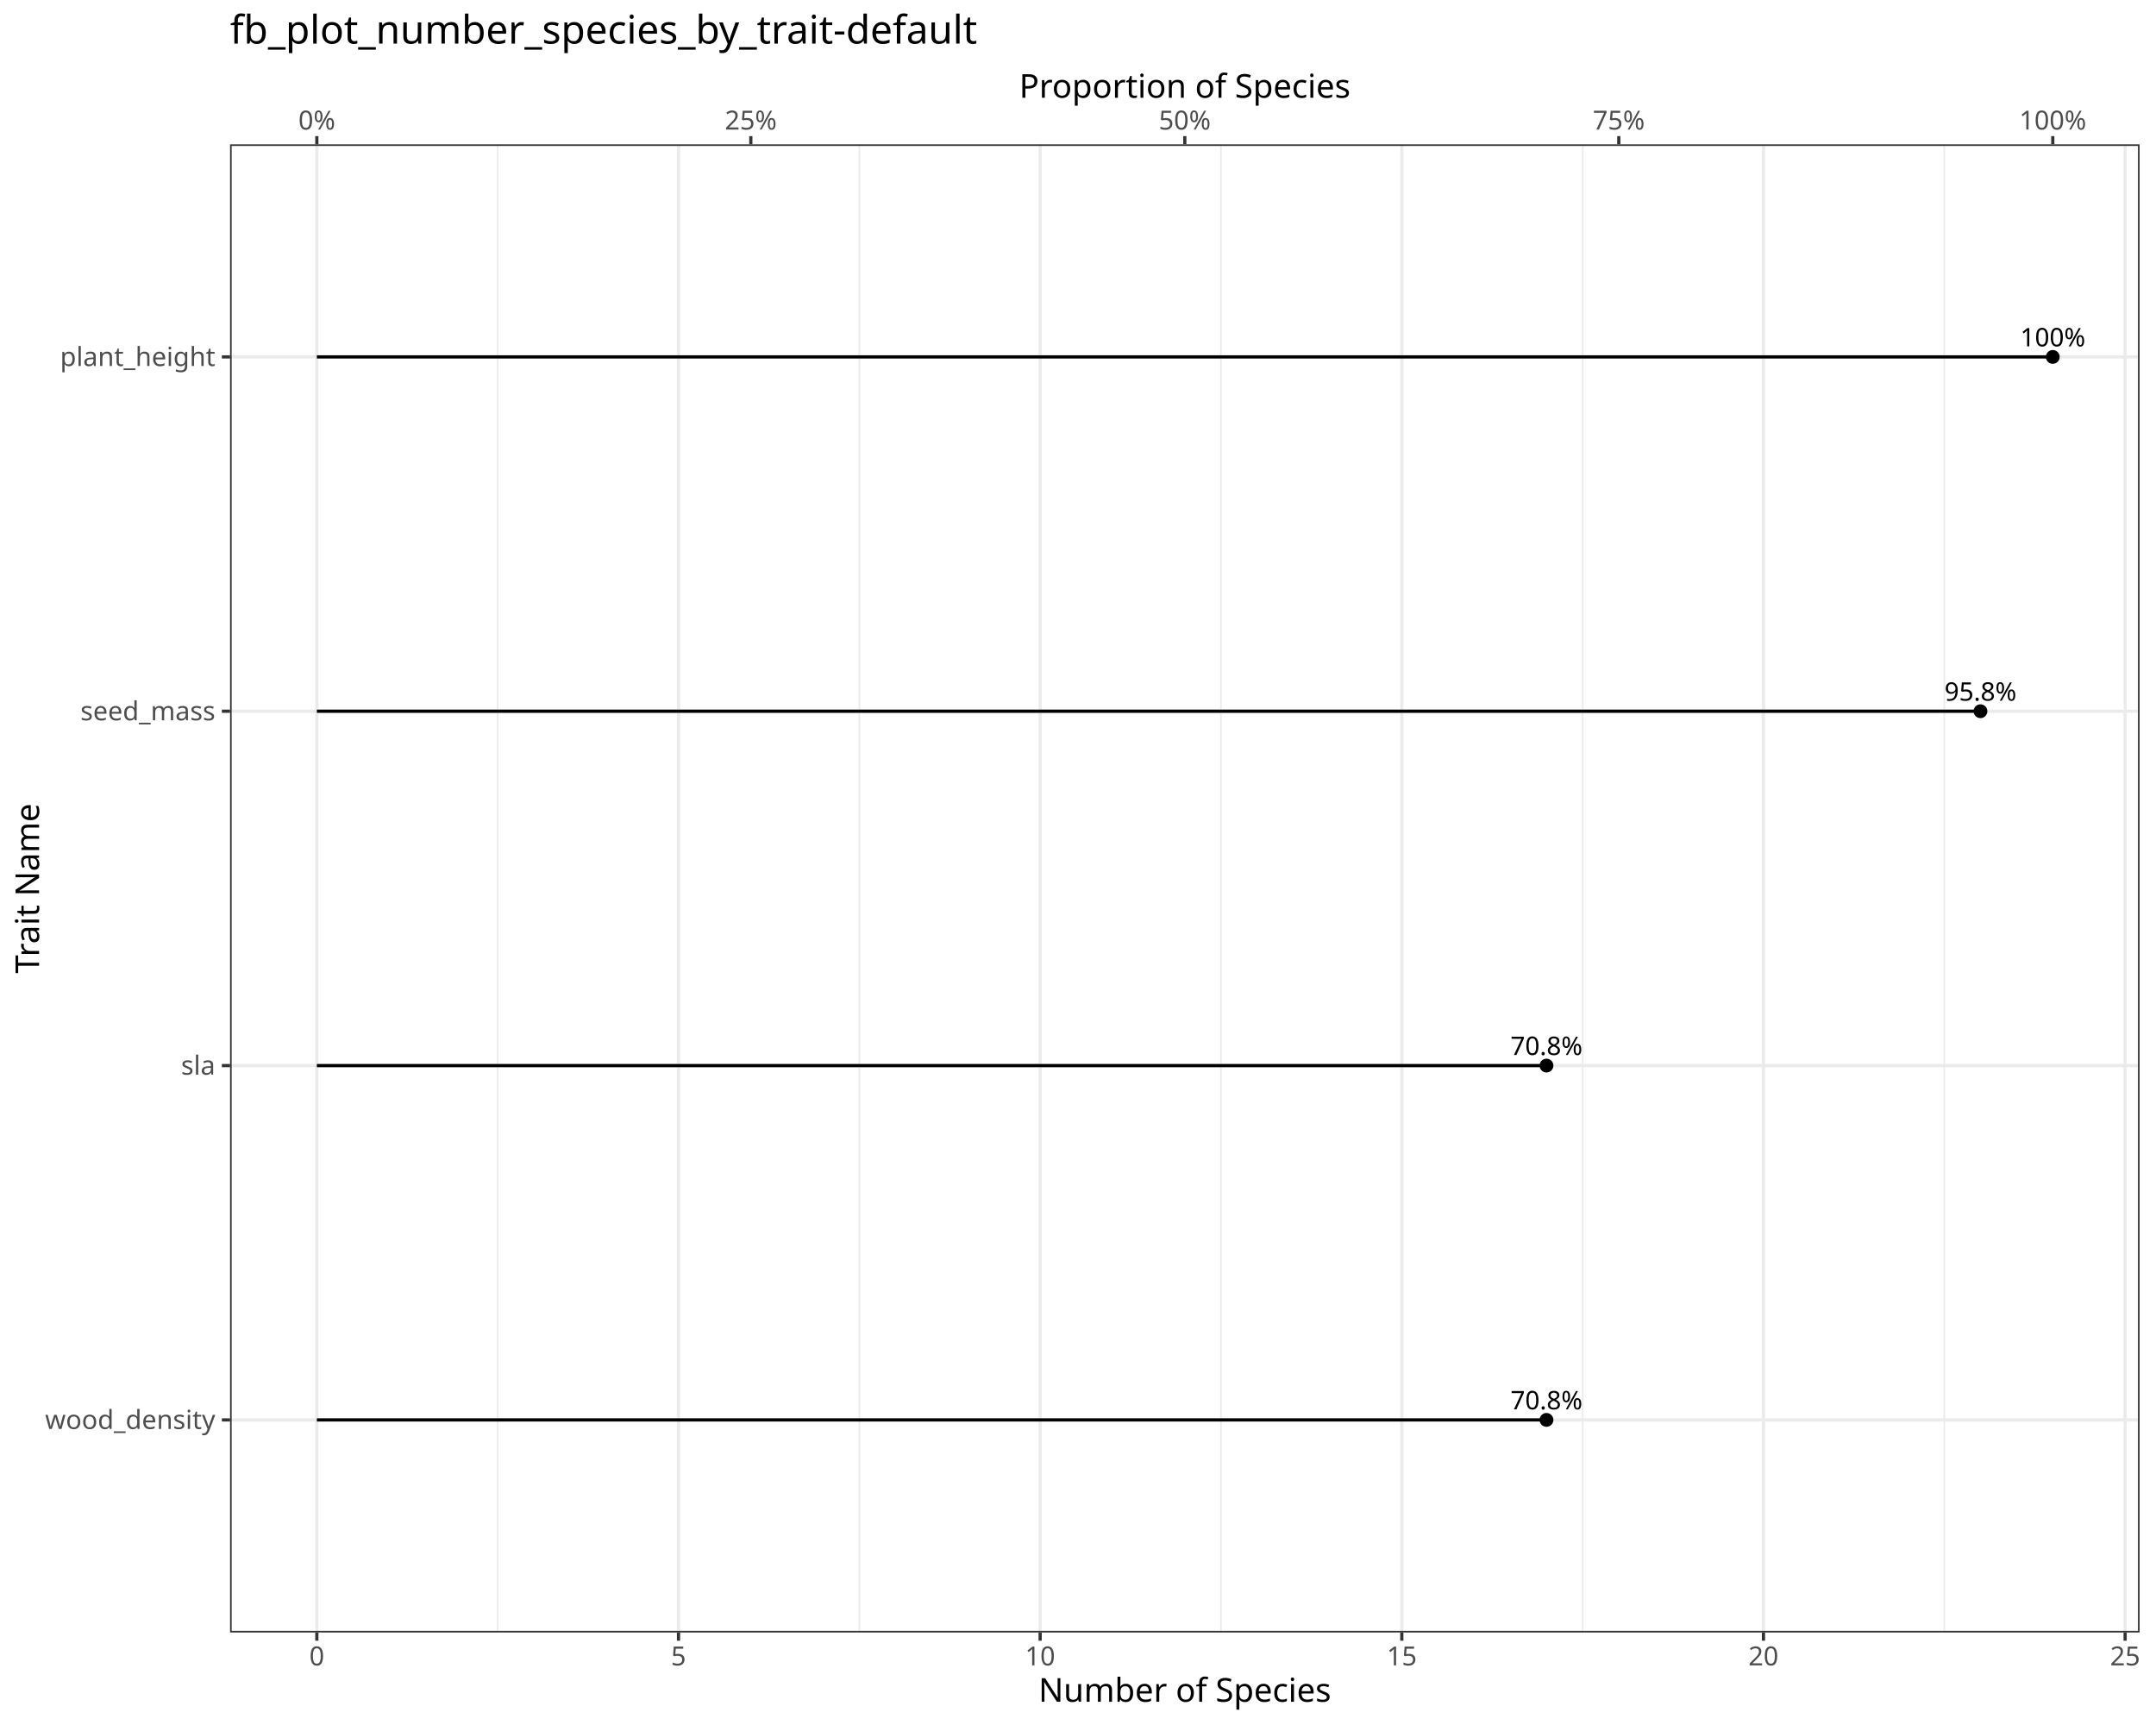
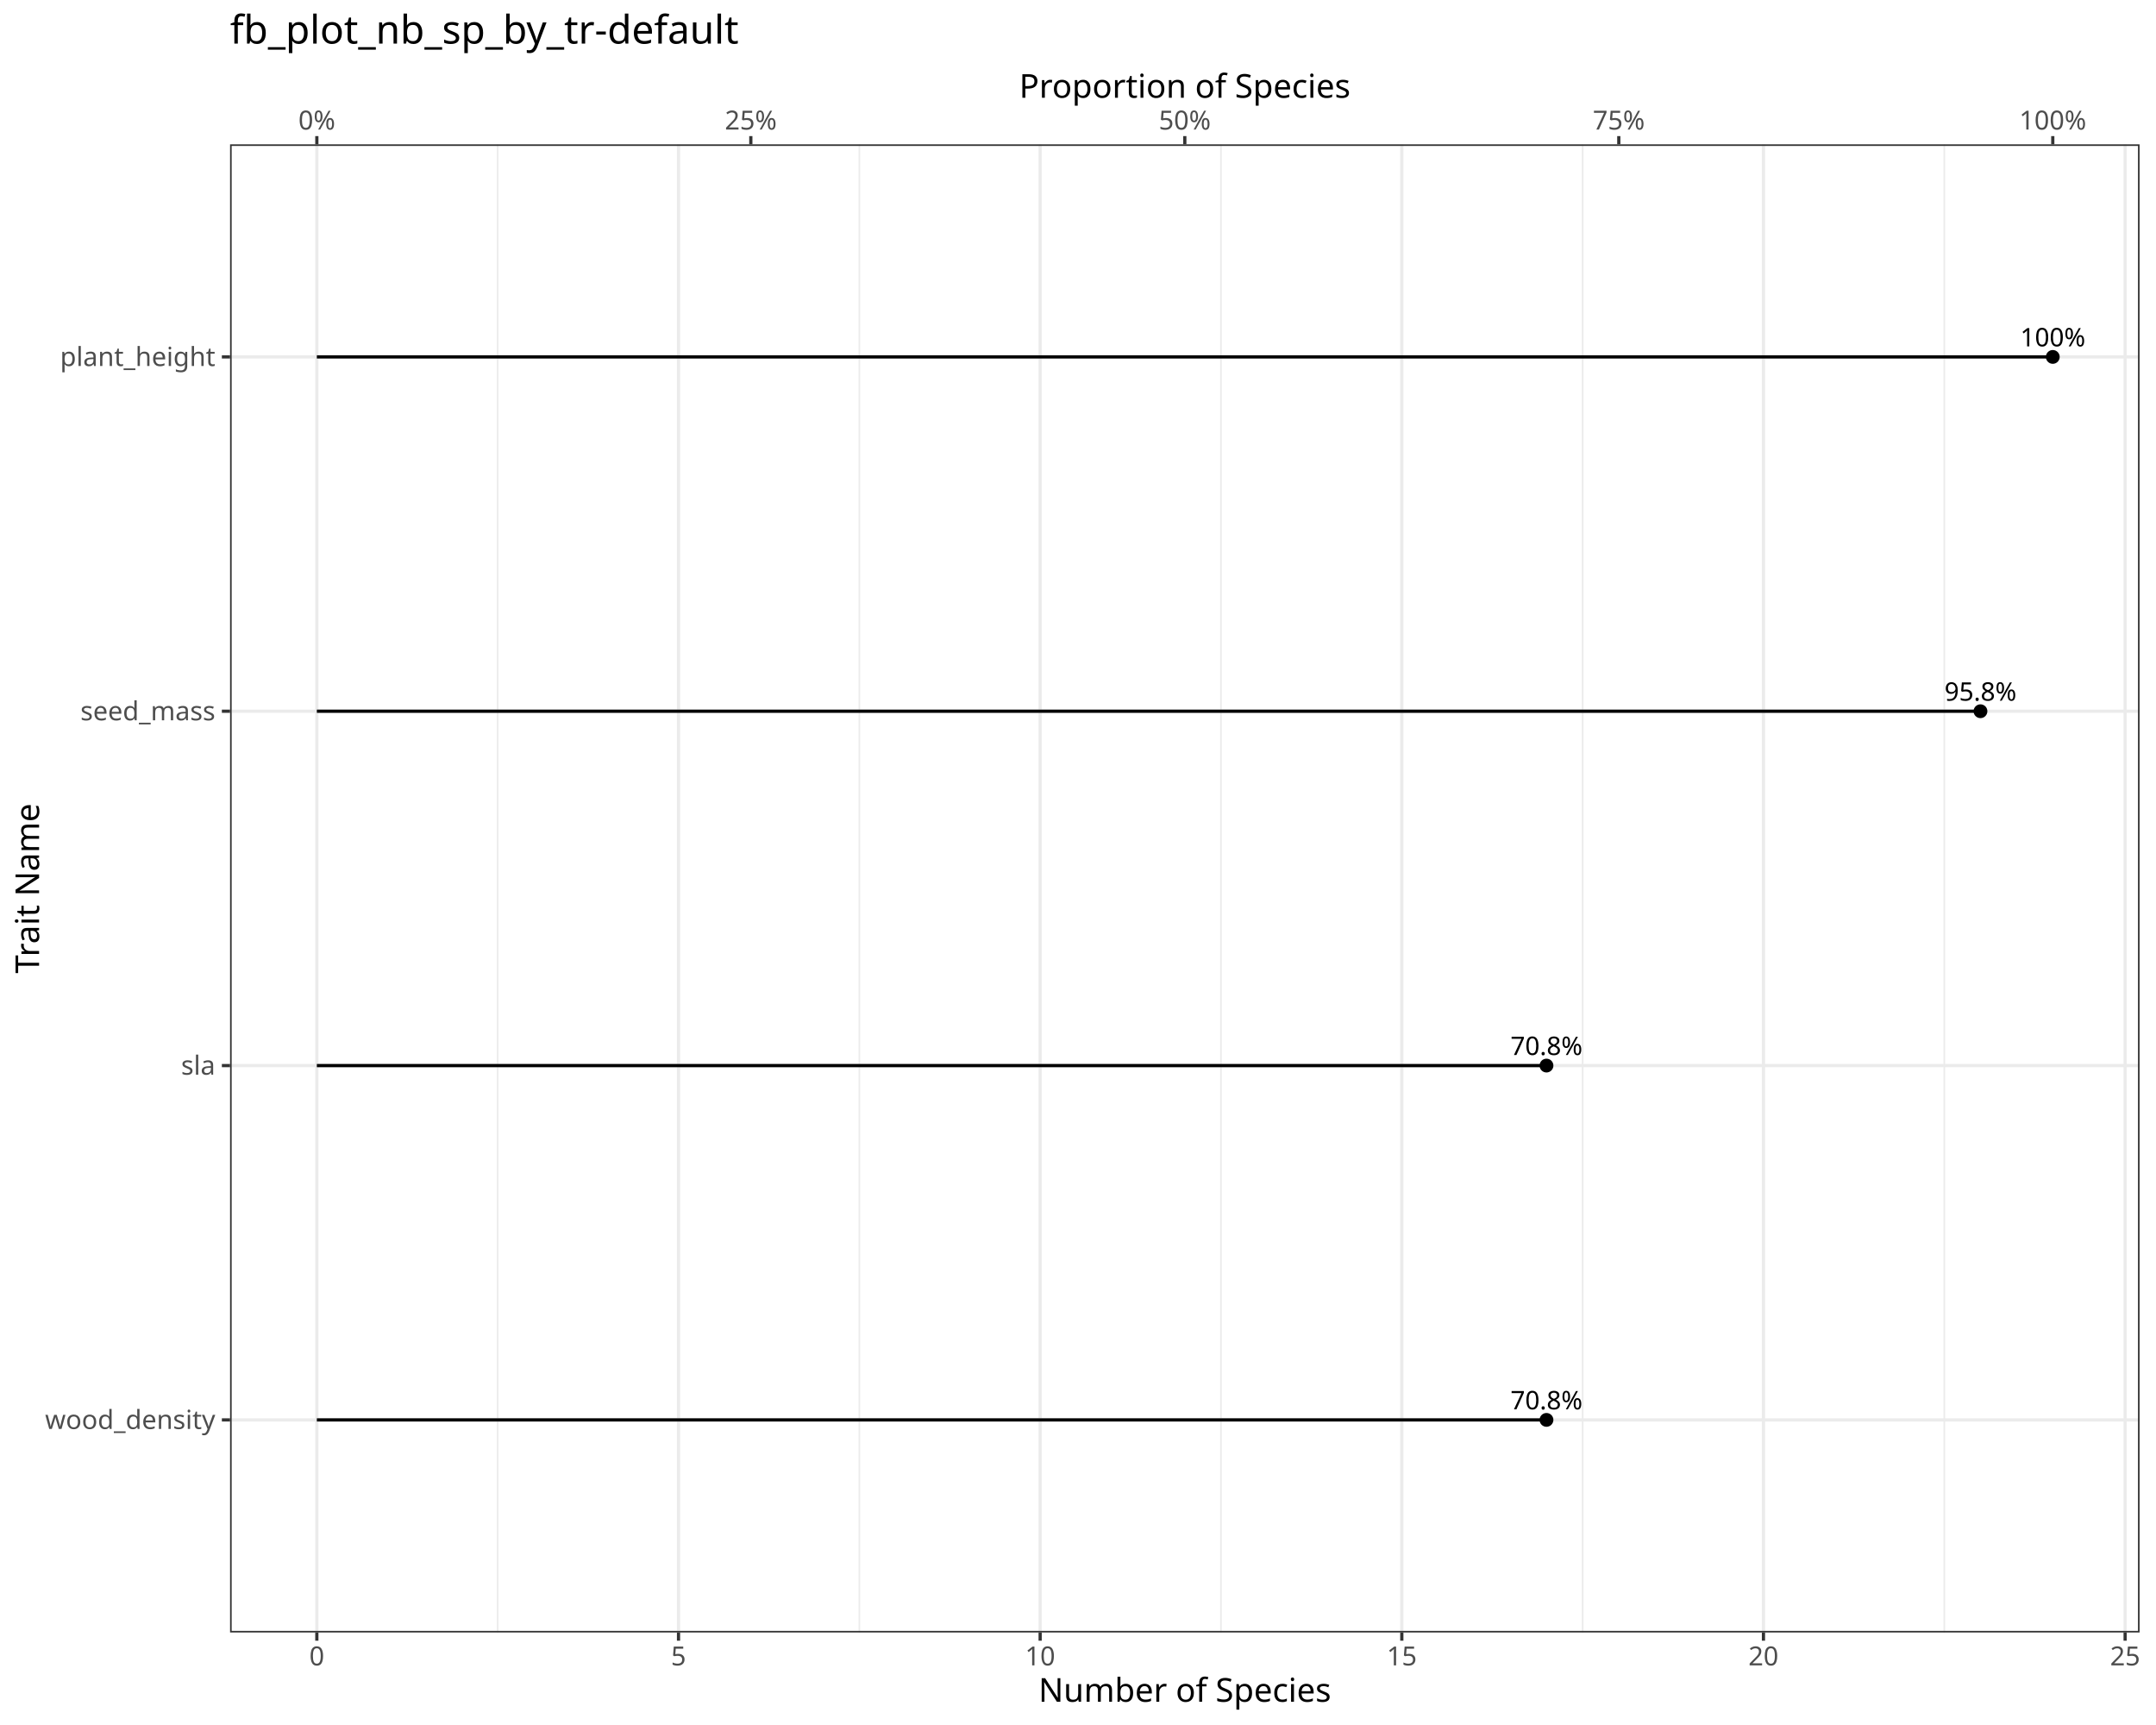
<svg xmlns="http://www.w3.org/2000/svg" class="svglite" data-engine-version="2.0" width="720.00pt" height="576.00pt" viewBox="0 0 720.00 576.00">
  <defs>
    <style type="text/css">
    .svglite line, .svglite polyline, .svglite polygon, .svglite path, .svglite rect, .svglite circle {
      fill: none;
      stroke: #000000;
      stroke-linecap: round;
      stroke-linejoin: round;
      stroke-miterlimit: 10.00;
    }
  </style>
  </defs>
  <rect width="100%" height="100%" style="stroke: none; fill: #FFFFFF;" />
  <defs>
    <clipPath id="cpMC4wMHw3MjAuMDB8MC4wMHw1NzYuMDA=">
      <rect x="0.00" y="0.00" width="720.00" height="576.00" />
    </clipPath>
  </defs>
  <g clip-path="url(#cpMC4wMHw3MjAuMDB8MC4wMHw1NzYuMDA=)">
    <rect x="0.00" y="0.00" width="720.00" height="576.00" style="stroke-width: 1.07; stroke: #FFFFFF; fill: #FFFFFF;" />
  </g>
  <defs>
    <clipPath id="cpNzYuODN8NzE0LjUyfDQ4LjE5fDU0NS4xMQ==">
      <rect x="76.83" y="48.19" width="637.69" height="496.92" />
    </clipPath>
  </defs>
  <g clip-path="url(#cpNzYuODN8NzE0LjUyfDQ4LjE5fDU0NS4xMQ==)">
    <rect x="76.83" y="48.19" width="637.69" height="496.92" style="stroke-width: 1.07; stroke: none; fill: #FFFFFF;" />
    <polyline points="166.20,545.11 166.20,48.19 " style="stroke-width: 0.53; stroke: #EBEBEB; stroke-linecap: butt;" />
    <polyline points="286.98,545.11 286.98,48.19 " style="stroke-width: 0.53; stroke: #EBEBEB; stroke-linecap: butt;" />
    <polyline points="407.75,545.11 407.75,48.19 " style="stroke-width: 0.53; stroke: #EBEBEB; stroke-linecap: butt;" />
    <polyline points="528.53,545.11 528.53,48.19 " style="stroke-width: 0.53; stroke: #EBEBEB; stroke-linecap: butt;" />
    <polyline points="649.30,545.11 649.30,48.19 " style="stroke-width: 0.53; stroke: #EBEBEB; stroke-linecap: butt;" />
    <polyline points="76.83,474.12 714.52,474.12 " style="stroke-width: 1.07; stroke: #EBEBEB; stroke-linecap: butt;" />
    <polyline points="76.83,355.81 714.52,355.81 " style="stroke-width: 1.07; stroke: #EBEBEB; stroke-linecap: butt;" />
    <polyline points="76.83,237.49 714.52,237.49 " style="stroke-width: 1.07; stroke: #EBEBEB; stroke-linecap: butt;" />
    <polyline points="76.83,119.18 714.52,119.18 " style="stroke-width: 1.07; stroke: #EBEBEB; stroke-linecap: butt;" />
    <polyline points="105.81,545.11 105.81,48.19 " style="stroke-width: 1.07; stroke: #EBEBEB; stroke-linecap: butt;" />
    <polyline points="226.59,545.11 226.59,48.19 " style="stroke-width: 1.07; stroke: #EBEBEB; stroke-linecap: butt;" />
    <polyline points="347.36,545.11 347.36,48.19 " style="stroke-width: 1.07; stroke: #EBEBEB; stroke-linecap: butt;" />
    <polyline points="468.14,545.11 468.14,48.19 " style="stroke-width: 1.07; stroke: #EBEBEB; stroke-linecap: butt;" />
    <polyline points="588.91,545.11 588.91,48.19 " style="stroke-width: 1.07; stroke: #EBEBEB; stroke-linecap: butt;" />
    <polyline points="709.69,545.11 709.69,48.19 " style="stroke-width: 1.07; stroke: #EBEBEB; stroke-linecap: butt;" />
    <circle cx="685.53" cy="119.18" r="1.95" style="stroke-width: 0.71; fill: #000000;" />
    <circle cx="661.38" cy="237.49" r="1.95" style="stroke-width: 0.71; fill: #000000;" />
    <circle cx="516.45" cy="355.81" r="1.95" style="stroke-width: 0.71; fill: #000000;" />
    <circle cx="516.45" cy="474.12" r="1.95" style="stroke-width: 0.71; fill: #000000;" />
    <line x1="105.81" y1="119.18" x2="685.53" y2="119.18" style="stroke-width: 1.07; stroke-linecap: butt;" />
    <line x1="105.81" y1="237.49" x2="661.38" y2="237.49" style="stroke-width: 1.07; stroke-linecap: butt;" />
    <line x1="105.81" y1="355.81" x2="516.45" y2="355.81" style="stroke-width: 1.07; stroke-linecap: butt;" />
    <line x1="105.81" y1="474.12" x2="516.45" y2="474.12" style="stroke-width: 1.07; stroke-linecap: butt;" />
    <text x="685.53" y="115.66" text-anchor="middle" style="font-size: 8.54px; font-family: sans;" textLength="21.83px" lengthAdjust="spacingAndGlyphs">100%</text>
    <text x="661.38" y="233.97" text-anchor="middle" style="font-size: 8.54px; font-family: sans;" textLength="24.20px" lengthAdjust="spacingAndGlyphs">95.8%</text>
    <text x="516.45" y="352.28" text-anchor="middle" style="font-size: 8.54px; font-family: sans;" textLength="24.20px" lengthAdjust="spacingAndGlyphs">70.8%</text>
    <text x="516.45" y="470.60" text-anchor="middle" style="font-size: 8.54px; font-family: sans;" textLength="24.20px" lengthAdjust="spacingAndGlyphs">70.8%</text>
    <rect x="76.83" y="48.19" width="637.69" height="496.92" style="stroke-width: 1.07; stroke: #333333;" />
  </g>
  <g clip-path="url(#cpMC4wMHw3MjAuMDB8MC4wMHw1NzYuMDA=)">
    <polyline points="105.81,45.45 105.81,48.19 " style="stroke-width: 1.07; stroke: #333333; stroke-linecap: butt;" />
    <polyline points="250.74,45.45 250.74,48.19 " style="stroke-width: 1.07; stroke: #333333; stroke-linecap: butt;" />
    <polyline points="395.67,45.45 395.67,48.19 " style="stroke-width: 1.07; stroke: #333333; stroke-linecap: butt;" />
    <polyline points="540.60,45.45 540.60,48.19 " style="stroke-width: 1.07; stroke: #333333; stroke-linecap: butt;" />
    <polyline points="685.53,45.45 685.53,48.19 " style="stroke-width: 1.07; stroke: #333333; stroke-linecap: butt;" />
    <text x="105.81" y="43.26" text-anchor="middle" style="font-size: 8.80px; fill: #4D4D4D; font-family: sans;" textLength="12.72px" lengthAdjust="spacingAndGlyphs">0%</text>
    <text x="250.74" y="43.26" text-anchor="middle" style="font-size: 8.80px; fill: #4D4D4D; font-family: sans;" textLength="17.61px" lengthAdjust="spacingAndGlyphs">25%</text>
    <text x="395.67" y="43.26" text-anchor="middle" style="font-size: 8.80px; fill: #4D4D4D; font-family: sans;" textLength="17.61px" lengthAdjust="spacingAndGlyphs">50%</text>
    <text x="540.60" y="43.26" text-anchor="middle" style="font-size: 8.80px; fill: #4D4D4D; font-family: sans;" textLength="17.61px" lengthAdjust="spacingAndGlyphs">75%</text>
    <text x="685.53" y="43.26" text-anchor="middle" style="font-size: 8.80px; fill: #4D4D4D; font-family: sans;" textLength="22.51px" lengthAdjust="spacingAndGlyphs">100%</text>
    <text x="71.90" y="477.15" text-anchor="end" style="font-size: 8.80px; fill: #4D4D4D; font-family: sans;" textLength="53.82px" lengthAdjust="spacingAndGlyphs">wood_density</text>
    <text x="71.90" y="358.84" text-anchor="end" style="font-size: 8.80px; fill: #4D4D4D; font-family: sans;" textLength="11.25px" lengthAdjust="spacingAndGlyphs">sla</text>
    <text x="71.90" y="240.52" text-anchor="end" style="font-size: 8.80px; fill: #4D4D4D; font-family: sans;" textLength="45.02px" lengthAdjust="spacingAndGlyphs">seed_mass</text>
    <text x="71.90" y="122.21" text-anchor="end" style="font-size: 8.80px; fill: #4D4D4D; font-family: sans;" textLength="47.95px" lengthAdjust="spacingAndGlyphs">plant_height</text>
    <polyline points="74.09,474.12 76.83,474.12 " style="stroke-width: 1.07; stroke: #333333; stroke-linecap: butt;" />
    <polyline points="74.09,355.81 76.83,355.81 " style="stroke-width: 1.07; stroke: #333333; stroke-linecap: butt;" />
    <polyline points="74.09,237.49 76.83,237.49 " style="stroke-width: 1.07; stroke: #333333; stroke-linecap: butt;" />
    <polyline points="74.09,119.18 76.83,119.18 " style="stroke-width: 1.07; stroke: #333333; stroke-linecap: butt;" />
    <polyline points="105.81,547.85 105.81,545.11 " style="stroke-width: 1.07; stroke: #333333; stroke-linecap: butt;" />
    <polyline points="226.59,547.85 226.59,545.11 " style="stroke-width: 1.07; stroke: #333333; stroke-linecap: butt;" />
    <polyline points="347.36,547.85 347.36,545.11 " style="stroke-width: 1.07; stroke: #333333; stroke-linecap: butt;" />
    <polyline points="468.14,547.85 468.14,545.11 " style="stroke-width: 1.07; stroke: #333333; stroke-linecap: butt;" />
    <polyline points="588.91,547.85 588.91,545.11 " style="stroke-width: 1.07; stroke: #333333; stroke-linecap: butt;" />
    <polyline points="709.69,547.85 709.69,545.11 " style="stroke-width: 1.07; stroke: #333333; stroke-linecap: butt;" />
    <text x="105.81" y="556.10" text-anchor="middle" style="font-size: 8.80px; fill: #4D4D4D; font-family: sans;" textLength="4.89px" lengthAdjust="spacingAndGlyphs">0</text>
    <text x="226.59" y="556.10" text-anchor="middle" style="font-size: 8.80px; fill: #4D4D4D; font-family: sans;" textLength="4.89px" lengthAdjust="spacingAndGlyphs">5</text>
    <text x="347.36" y="556.10" text-anchor="middle" style="font-size: 8.80px; fill: #4D4D4D; font-family: sans;" textLength="9.79px" lengthAdjust="spacingAndGlyphs">10</text>
    <text x="468.14" y="556.10" text-anchor="middle" style="font-size: 8.80px; fill: #4D4D4D; font-family: sans;" textLength="9.79px" lengthAdjust="spacingAndGlyphs">15</text>
    <text x="588.91" y="556.10" text-anchor="middle" style="font-size: 8.80px; fill: #4D4D4D; font-family: sans;" textLength="9.79px" lengthAdjust="spacingAndGlyphs">20</text>
    <text x="709.69" y="556.10" text-anchor="middle" style="font-size: 8.80px; fill: #4D4D4D; font-family: sans;" textLength="9.79px" lengthAdjust="spacingAndGlyphs">25</text>
    <text x="395.67" y="32.64" text-anchor="middle" style="font-size: 11.00px; font-family: sans;" textLength="105.18px" lengthAdjust="spacingAndGlyphs">Proportion of Species</text>
    <text x="395.67" y="568.24" text-anchor="middle" style="font-size: 11.00px; font-family: sans;" textLength="93.56px" lengthAdjust="spacingAndGlyphs">Number of Species</text>
    <text transform="translate(13.05,296.65) rotate(-90)" text-anchor="middle" style="font-size: 11.00px; font-family: sans;" textLength="54.40px" lengthAdjust="spacingAndGlyphs">Trait Name</text>
-     <text x="76.83" y="14.56" style="font-size: 13.20px; font-family: sans;" textLength="238.51px" lengthAdjust="spacingAndGlyphs">fb_plot_number_species_by_trait-default</text>
+     <text x="76.83" y="14.56" style="font-size: 13.20px; font-family: sans;" textLength="163.67px" lengthAdjust="spacingAndGlyphs">fb_plot_nb_sp_by_tr-default</text>
  </g>
</svg>
